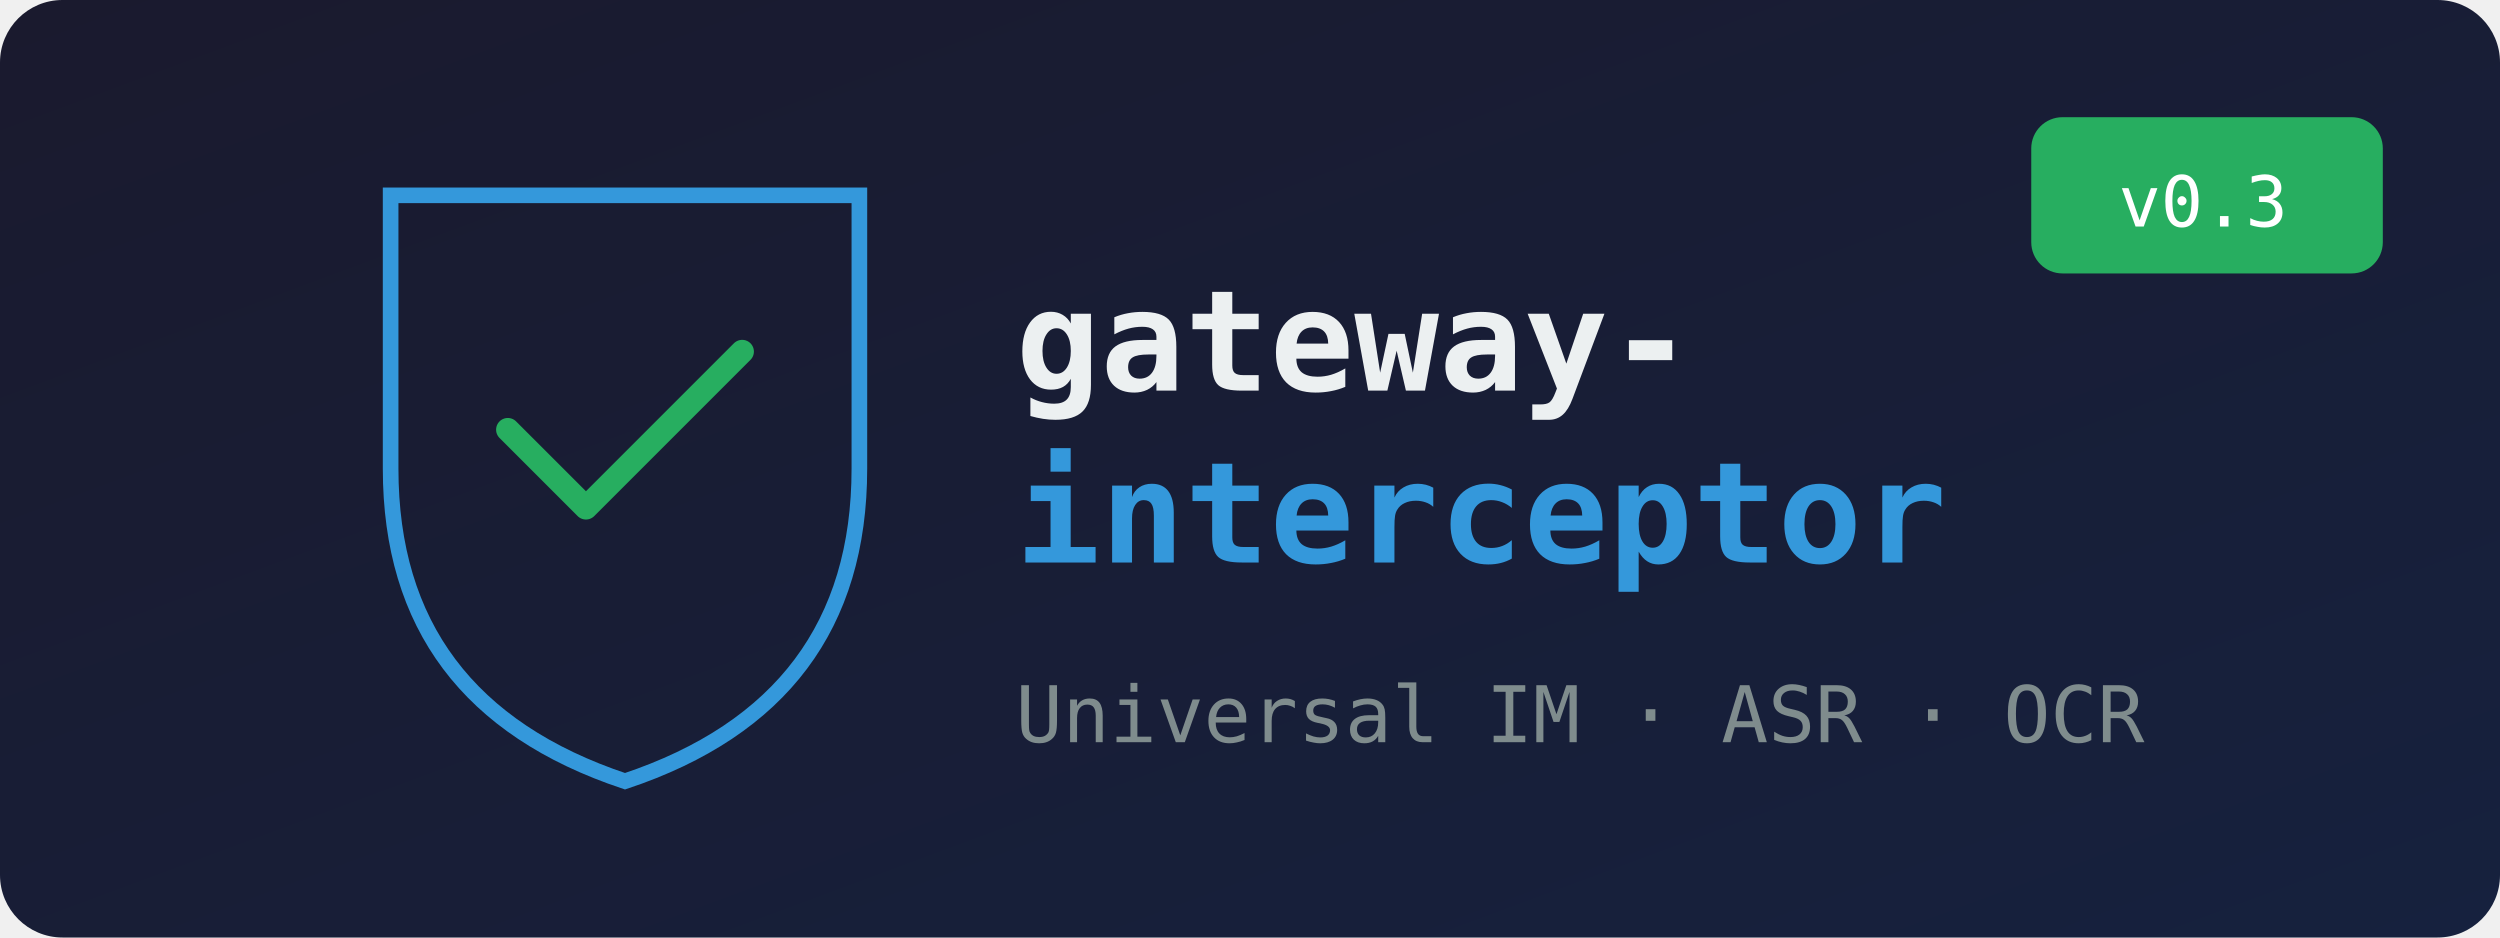
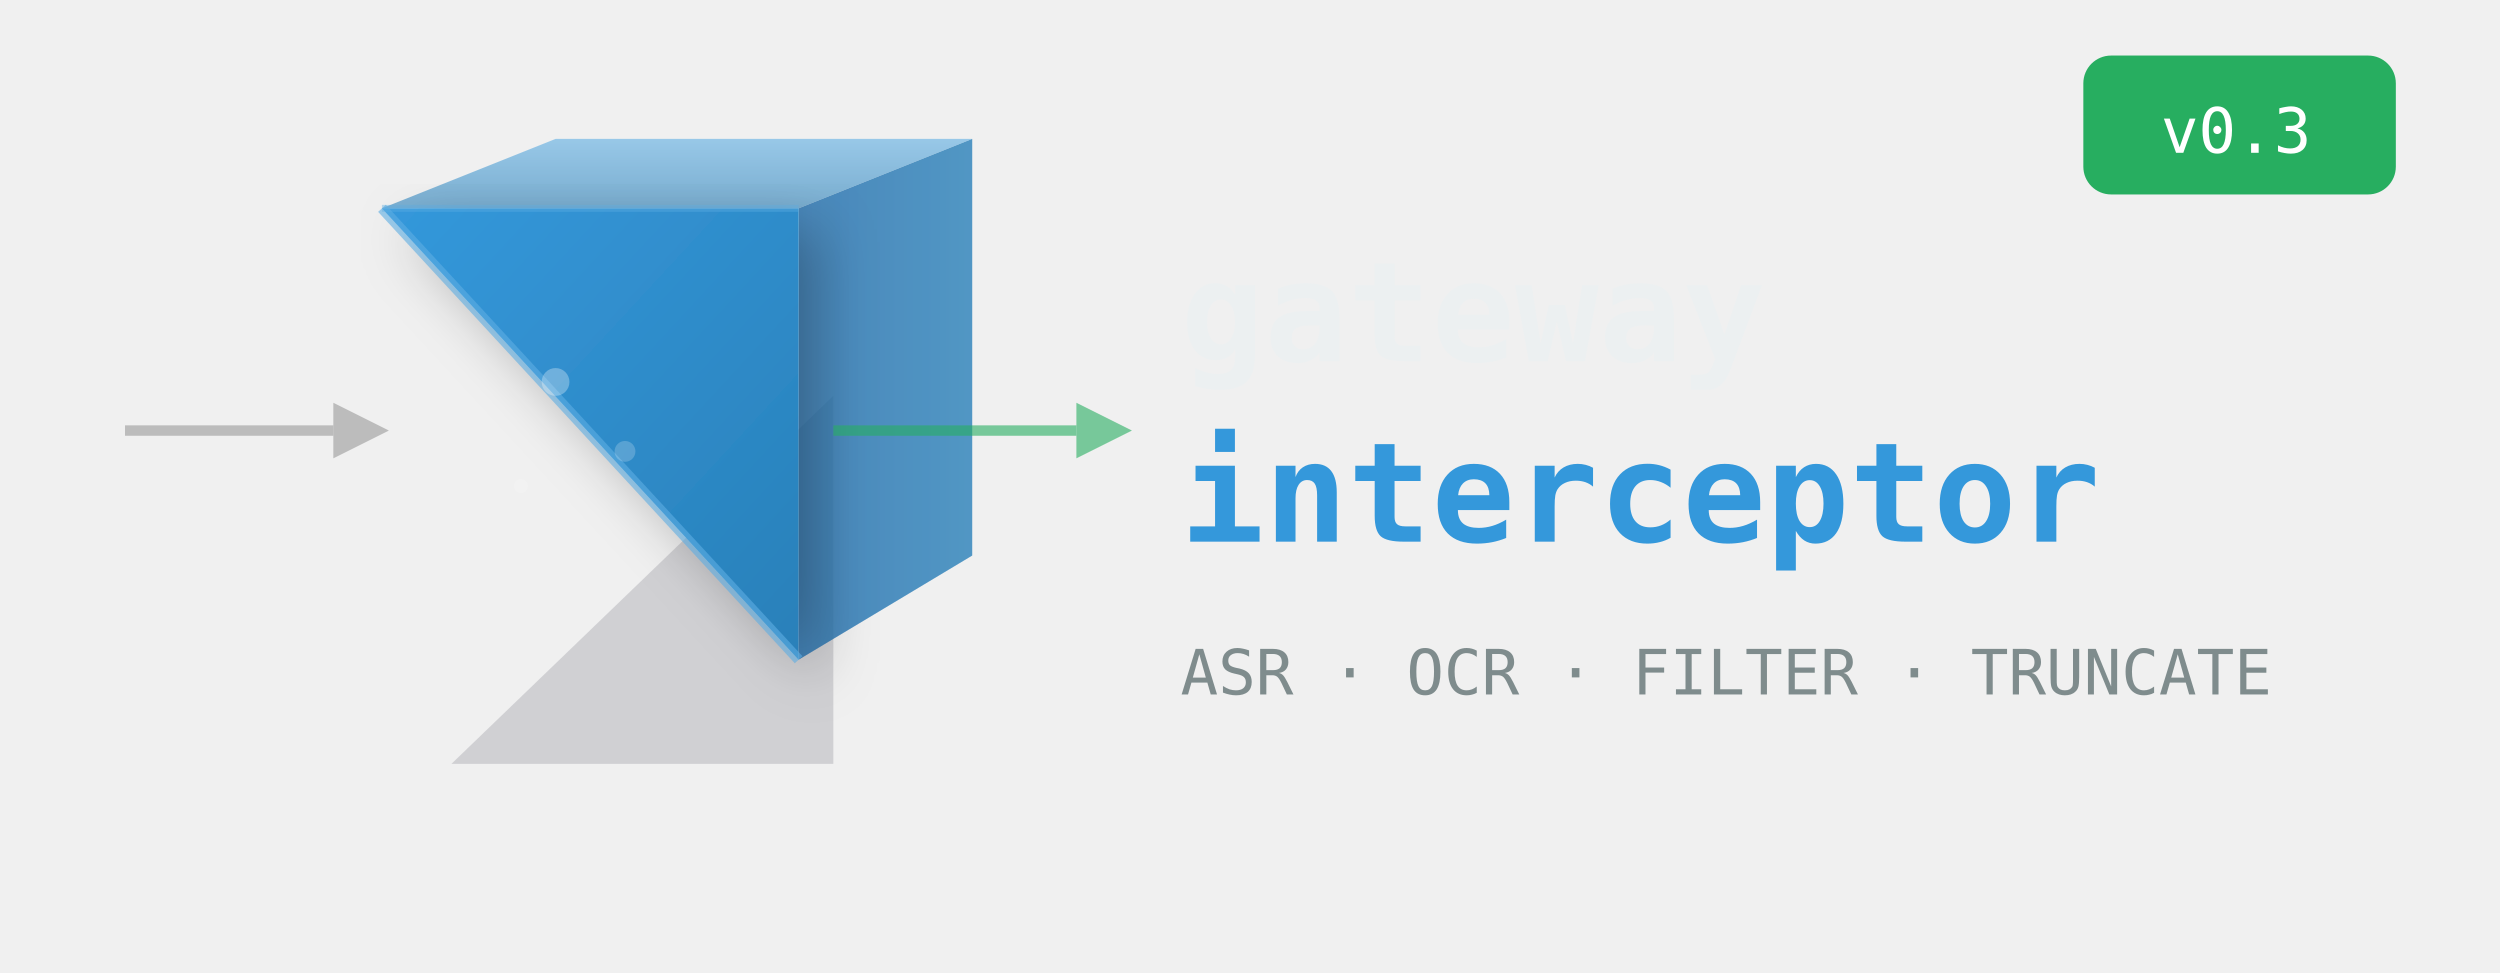
- <svg xmlns="http://www.w3.org/2000/svg" viewBox="0 0 320 120">
+ <svg xmlns="http://www.w3.org/2000/svg" viewBox="0 0 360 140">
  <defs>
-     <linearGradient id="bg" x1="0%" y1="0%" x2="100%" y2="100%">
-       <stop offset="0%" style="stop-color:#1a1a2e;stop-opacity:1" />
-       <stop offset="100%" style="stop-color:#16213e;stop-opacity:1" />
+     <linearGradient id="shadow-dark" x1="0%" y1="0%" x2="100%" y2="100%">
+       <stop offset="0%" style="stop-color:#1a1a2e;stop-opacity:0.3" />
+       <stop offset="100%" style="stop-color:#1a1a2e;stop-opacity:0" />
    </linearGradient>
+     <linearGradient id="wedge-face" x1="0%" y1="0%" x2="100%" y2="100%">
+       <stop offset="0%" style="stop-color:#3498db" />
+       <stop offset="100%" style="stop-color:#2980b9" />
+     </linearGradient>
+     <linearGradient id="wedge-side" x1="0%" y1="0%" x2="100%" y2="0%">
+       <stop offset="0%" style="stop-color:#1f6dad" />
+       <stop offset="100%" style="stop-color:#2980b9" />
+     </linearGradient>
+     <linearGradient id="wedge-top" x1="0%" y1="100%" x2="0%" y2="0%">
+       <stop offset="0%" style="stop-color:#2980b9" />
+       <stop offset="100%" style="stop-color:#5dade2" />
+     </linearGradient>
+     <filter id="glow" x="-20%" y="-20%" width="140%" height="140%">
+       <feGaussianBlur stdDeviation="3" result="blur" />
+       <feComposite in="SourceGraphic" in2="blur" operator="over" />
+     </filter>
+     <filter id="drop-shadow" x="-10%" y="-10%" width="130%" height="130%">
+       <feDropShadow dx="3" dy="3" stdDeviation="4" flood-color="#000" flood-opacity="0.25" />
+     </filter>
  </defs>
-   <rect width="320" height="120" rx="8" fill="url(#bg)" />
-   <path d="M50,25 L50,60 Q50,90 80,100 Q110,90 110,60 L110,25 Z" fill="none" stroke="#3498db" stroke-width="2" />
-   <path d="M65,55 L75,65 L95,45" fill="none" stroke="#27ae60" stroke-width="3" stroke-linecap="round" stroke-linejoin="round" />
-   <text x="130" y="50" font-family="monospace" font-size="18" fill="#ecf0f1" font-weight="bold">gateway-</text>
-   <text x="130" y="72" font-family="monospace" font-size="18" fill="#3498db" font-weight="bold">interceptor</text>
-   <text x="130" y="95" font-family="monospace" font-size="10" fill="#7f8c8d">Universal IM · ASR · OCR</text>
-   <rect x="260" y="15" width="45" height="20" rx="4" fill="#27ae60" />
-   <text x="282" y="29" font-family="monospace" font-size="9" fill="white" text-anchor="middle">v0.3</text>
+   <rect width="360" height="140" fill="none" />
+   <polygon points="115,105 60,105 115,52" fill="#1a1a2e" opacity="0.15" transform="translate(5,5)" />
+   <polygon points="115,30 115,95 140,80 140,20" fill="url(#wedge-side)" opacity="0.8" />
+   <polygon points="115,30 140,20 80,20 55,30" fill="url(#wedge-top)" opacity="0.6" />
+   <polygon points="55,30 115,95 115,30" fill="url(#wedge-face)" filter="url(#drop-shadow)" />
+   <line x1="55" y1="30" x2="115" y2="95" stroke="#5dade2" stroke-width="1.5" opacity="0.6" />
+   <line x1="55" y1="30" x2="115" y2="30" stroke="#5dade2" stroke-width="1" opacity="0.4" />
+   <line x1="18" y1="62" x2="48" y2="62" stroke="#999" stroke-width="1.5" opacity="0.6" />
+   <polygon points="48,58 56,62 48,66" fill="#999" opacity="0.6" />
+   <line x1="120" y1="62" x2="155" y2="62" stroke="#27ae60" stroke-width="1.5" opacity="0.6" />
+   <polygon points="155,58 163,62 155,66" fill="#27ae60" opacity="0.6" />
+   <circle cx="80" cy="55" r="2" fill="#fff" opacity="0.3" />
+   <circle cx="90" cy="65" r="1.5" fill="#fff" opacity="0.2" />
+   <circle cx="75" cy="70" r="1" fill="#fff" opacity="0.15" />
+   <text x="170" y="52" font-family="monospace" font-size="20" fill="#ecf0f1" font-weight="bold">gateway</text>
+   <text x="170" y="78" font-family="monospace" font-size="20" fill="#3498db" font-weight="bold">interceptor</text>
+   <text x="170" y="100" font-family="monospace" font-size="9" fill="#7f8c8d">ASR · OCR · FILTER · TRUNCATE</text>
+   <rect x="300" y="8" width="45" height="20" rx="4" fill="#27ae60" />
+   <text x="322" y="22" font-family="monospace" font-size="9" fill="white" text-anchor="middle">v0.3</text>
</svg>
